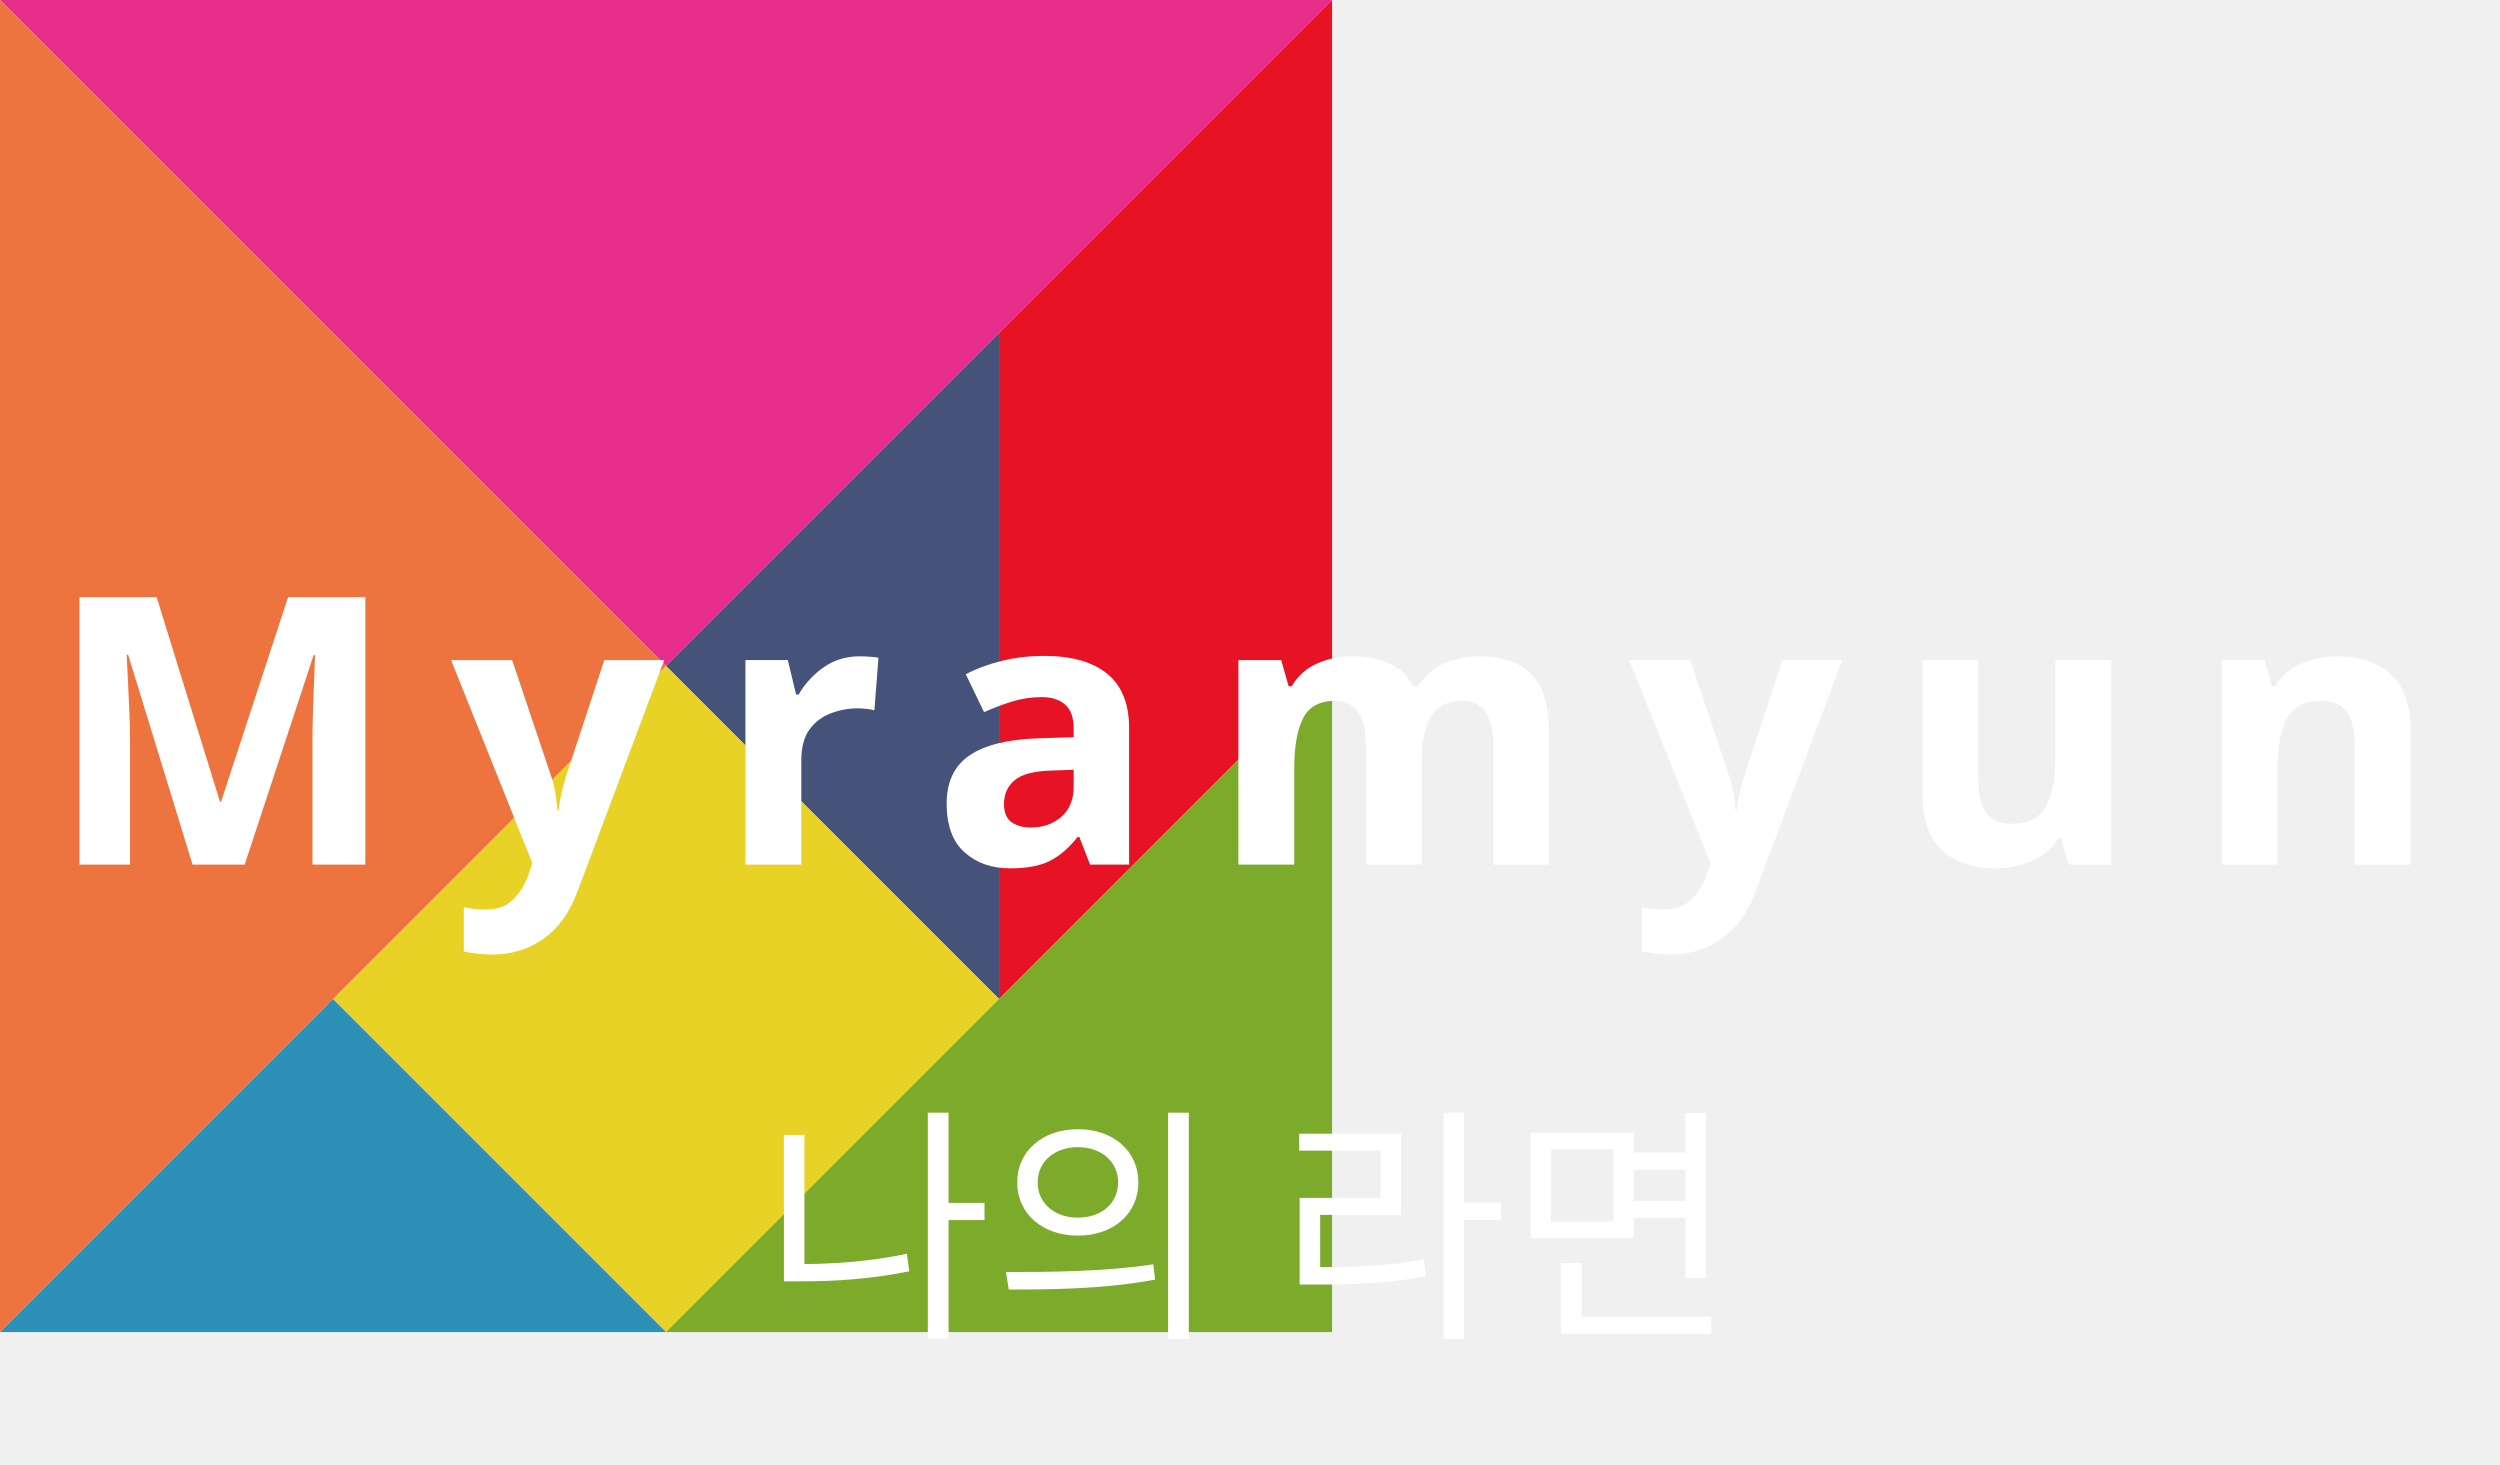
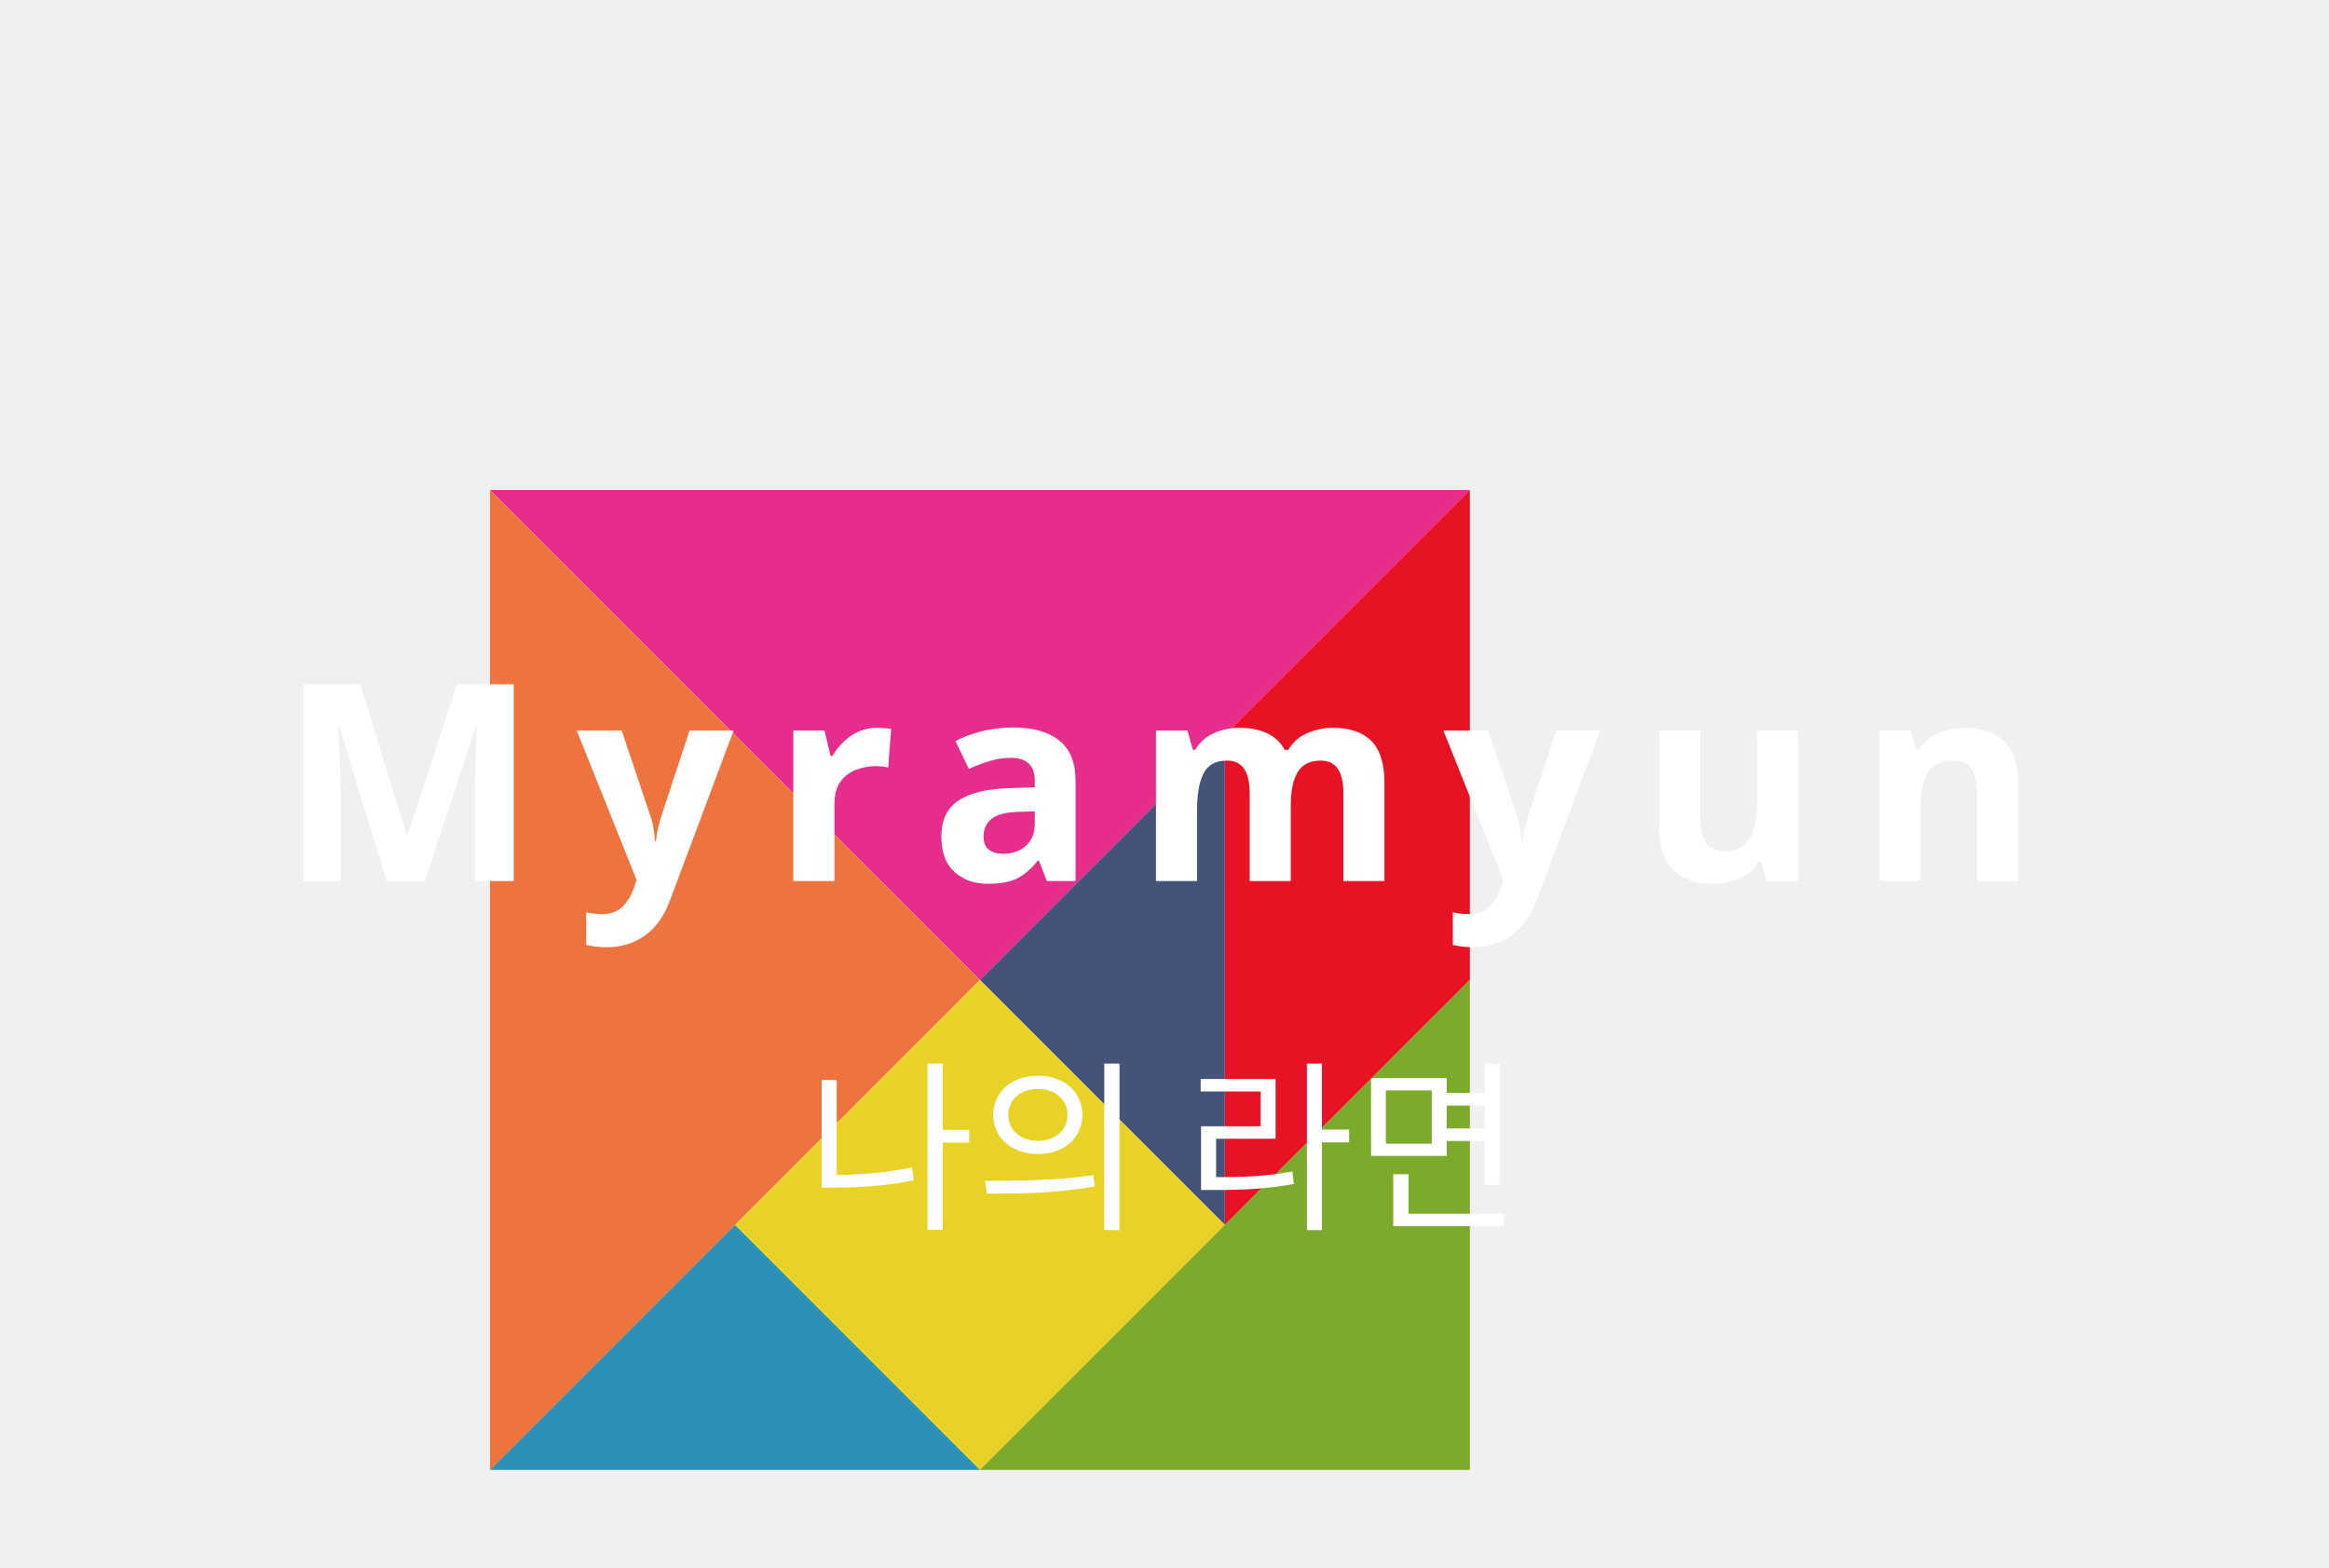
<svg>
-   <g>
-     <path d="m0 0 l128 128 l128 -128z" fill="#e62d8b" />
-     <path d="m0 0 v256 l128 -128z" fill="#ee743f" />
-     <path d="m256 0 l-64 64 v128 l64 -64z" fill="#e71223" />
-     <path d="m192 64 l-64 64 l64 64z" fill="#45537b" />
-     <path d="m128 128 l-64 64 l64 64 l64 -64z" fill="#e9d226" />
-     <path d="m0 256 h128 l-64 -64z" fill="#2d91b7" />
-     <path d="m128 256 h128 v-128z" fill="#7caa2a" />
+   <g transform="matrix(1 0 0 1 128 128)">
+     <path d="m0 0l128 128l128 -128z" fill="#e62d8b" />
+     <path d="m0 0v256l128 -128z" fill="#ee743f" />
+     <path d="m256 0l-64 64 v128l64 -64z" fill="#e71223" />
+     <path d="m192 64l-64 64 l64 64z" fill="#45537b" />
+     <path d="m128 128l-64 64 l64 64l64 -64z" fill="#e9d226" />
+     <path d="m0 256h128l-64 -64z" fill="#2d91b7" />
+     <path d="m128 256h128v-128z" fill="#7caa2a" />
  </g>
  <g>
    <text dominant-baseline="middle" text-anchor="middle">
      <tspan fill="#fff" font-size="72" font-family="Black Han Sans" font-weight="bold" x="50%" y="50%" rotate="0, 4, 8, -8, -4, -20, -24, 48" letter-spacing="10">Myramyun</tspan>
-       <tspan fill="#fff" font-size="48" font-family="Dokdo" x="50%" y="50%" dy="96">나의 라면</tspan>
+       <tspan fill="#fff" font-size="48" font-family="Dokdo" x="50%" y="50%" dy="96" rotate="0, 8, -4, -24">나의 라면</tspan>
    </text>
  </g>
</svg>
